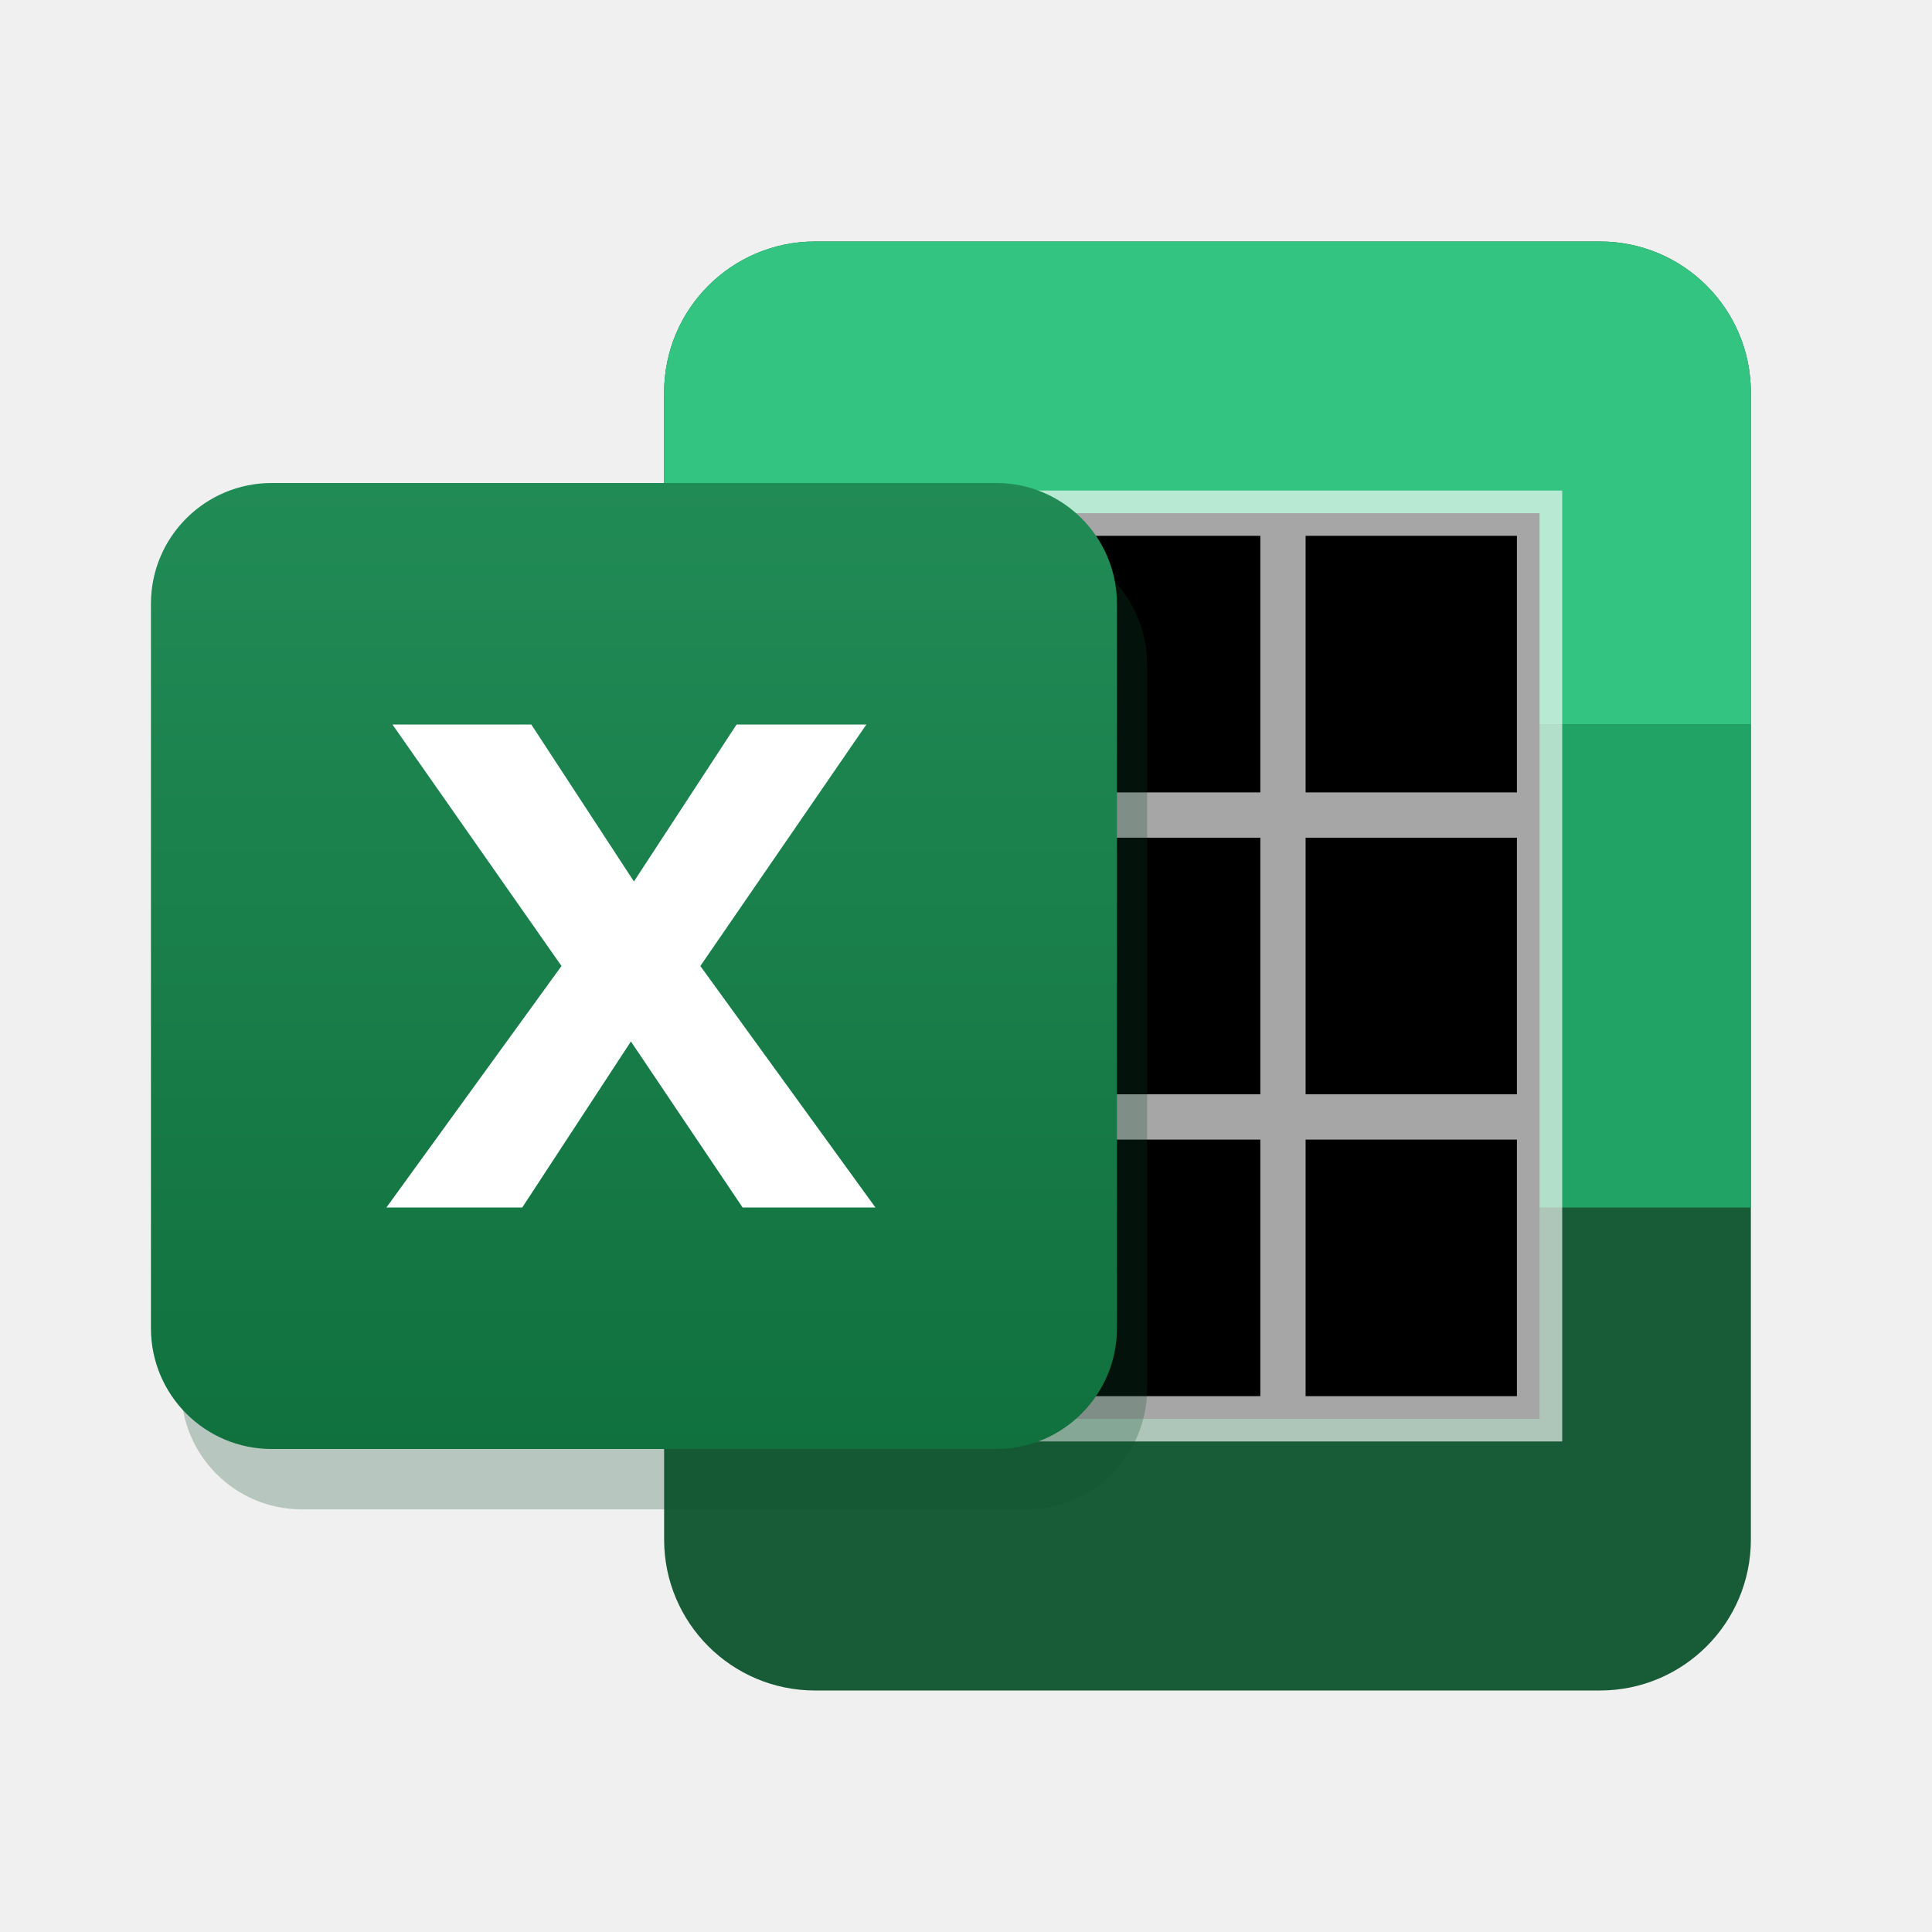
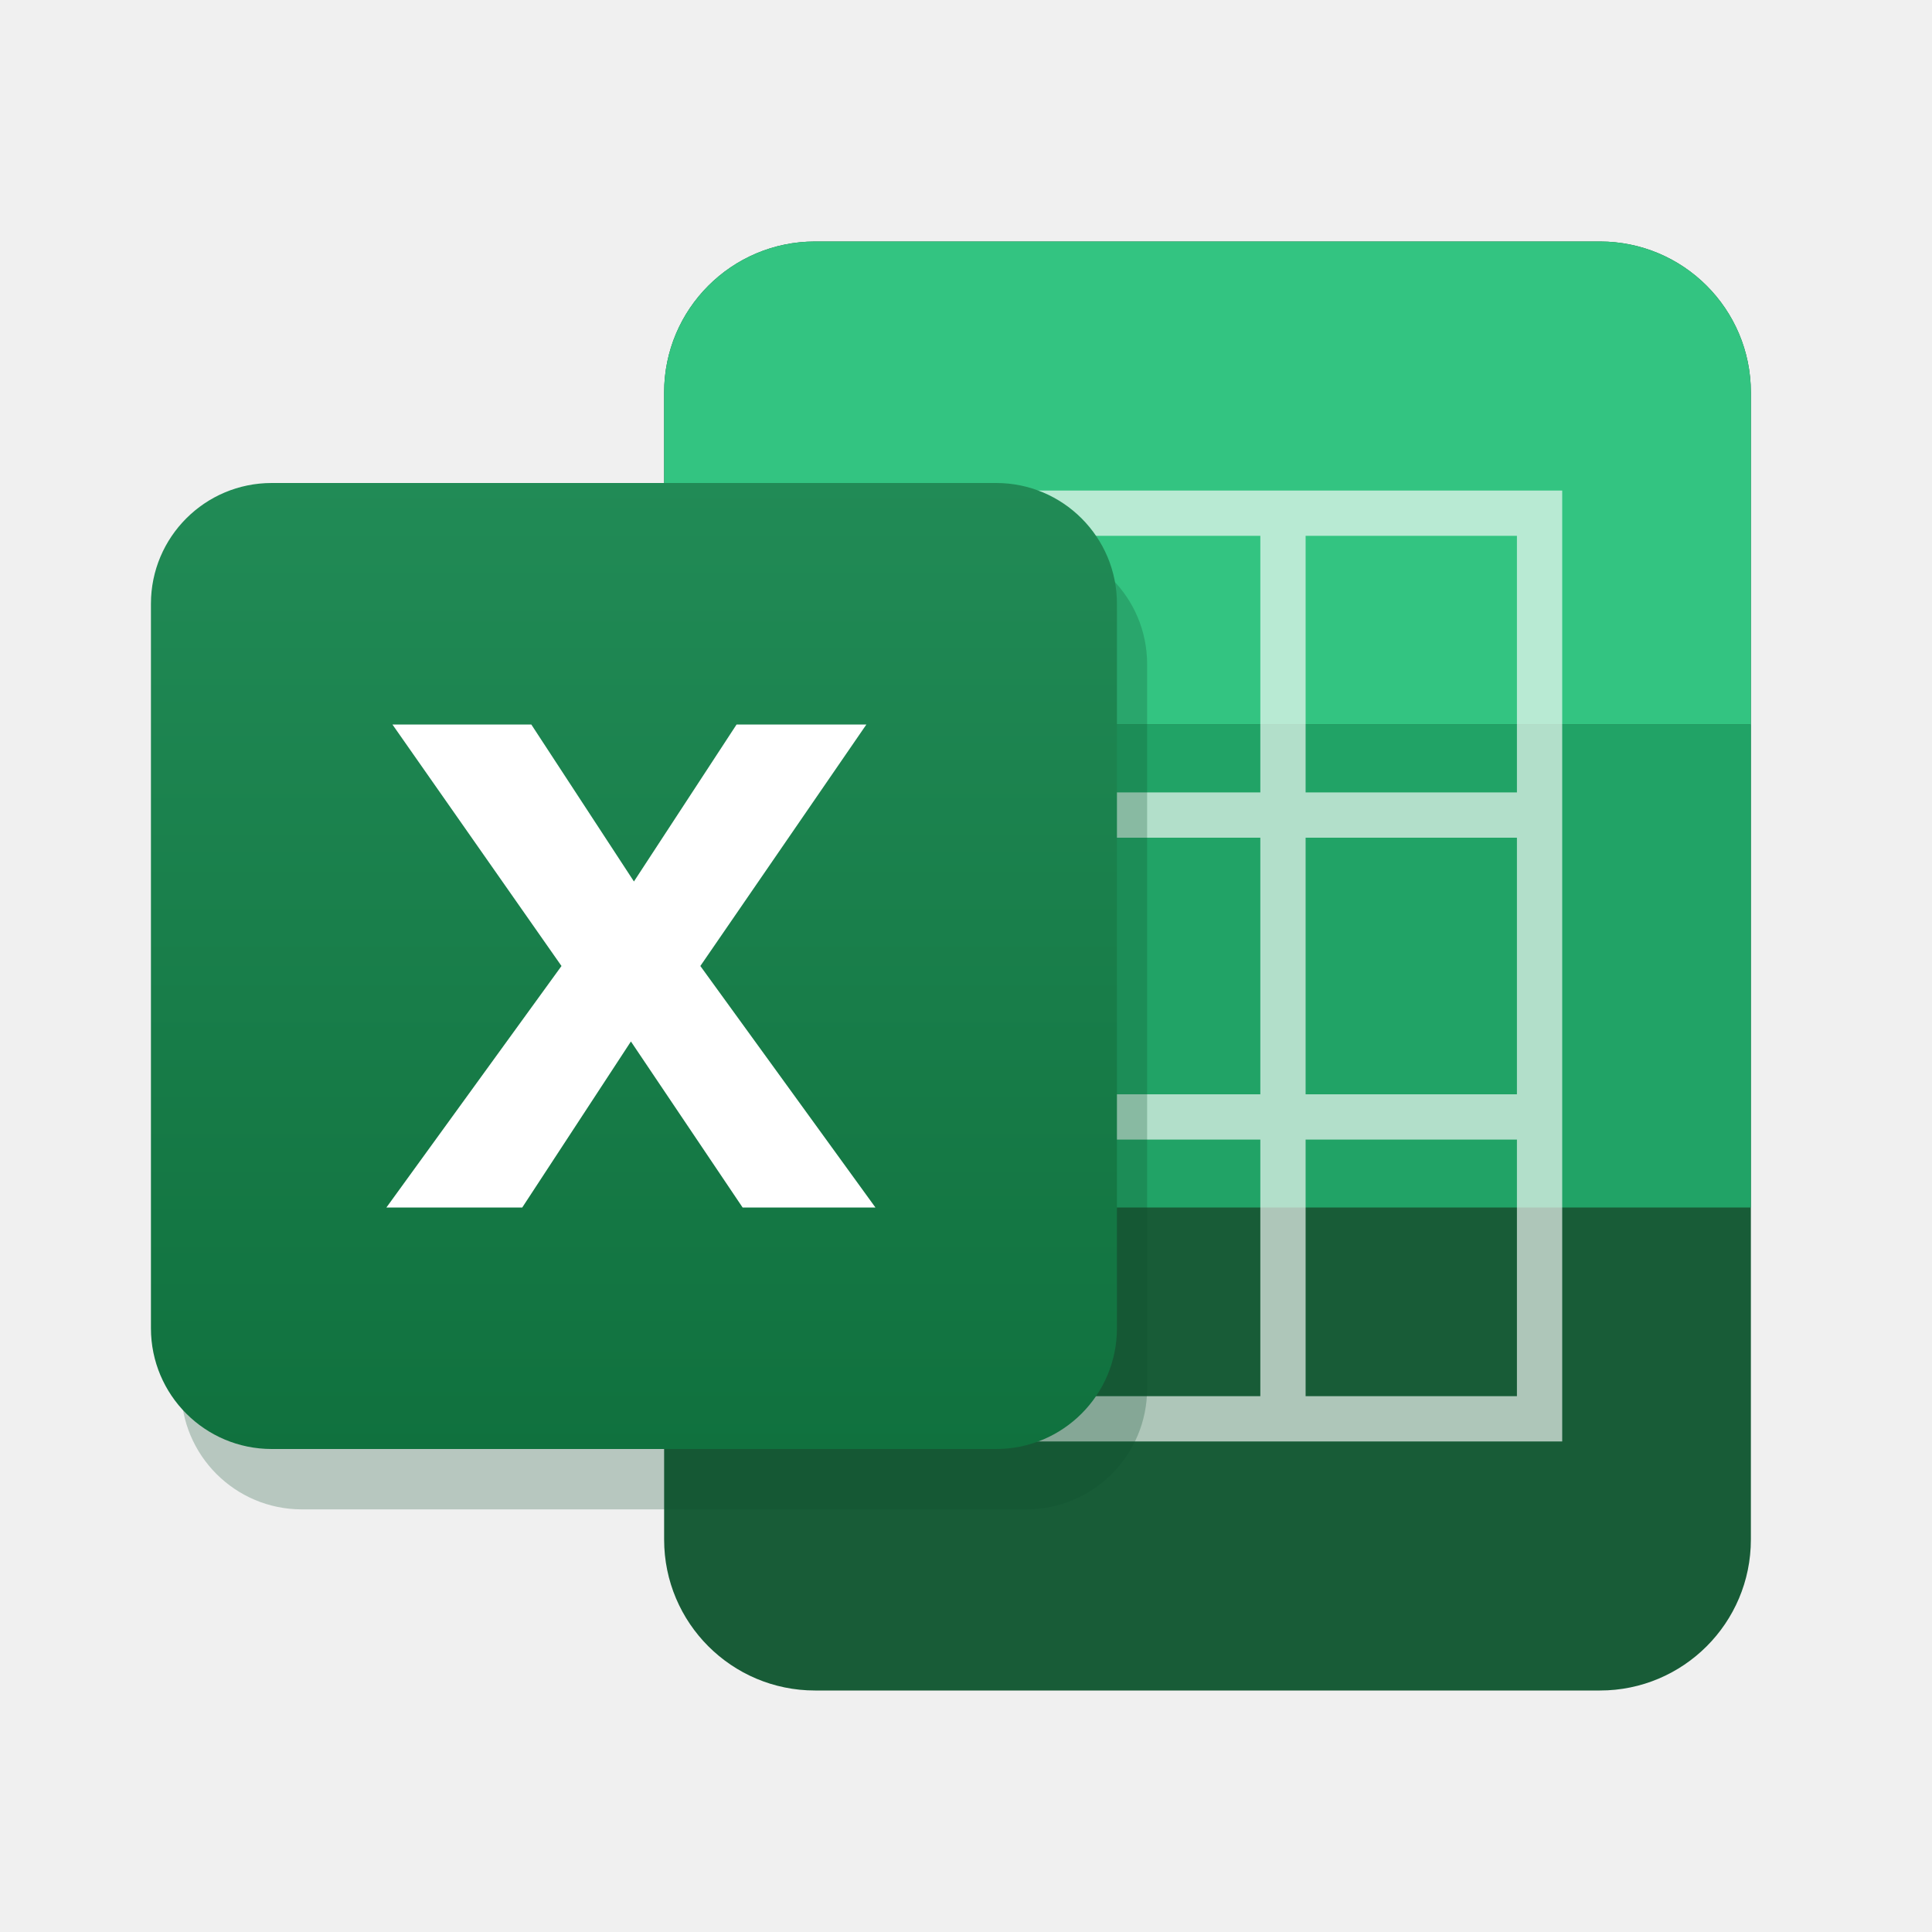
<svg xmlns="http://www.w3.org/2000/svg" viewBox="0 0 64 64">
  <defs>
    <linearGradient id="x" x2="0" y2="1">
      <stop stop-color="#218b56" />
      <stop offset="1" stop-color="#10713e" />
    </linearGradient>
  </defs>
  <rect x="22" y="8" width="36" height="48" rx="5" fill="#185c37" />
  <path fill="#33c481" d="M27 8h26a5 5 0 0 1 5 5v11H22V13a5 5 0 0 1 5-5Z" />
  <path fill="#21a366" d="M22 24h36v16H22Z" />
-   <path stroke="#fff" stroke-opacity=".65" stroke-width="1.5" d="M34 17h17v30H34zm0 10h17M34 37h17m-8.5-20v30" />
+   <path fill="none" stroke="#fff" stroke-opacity=".65" stroke-width="1.5" d="M34 17h17v30H34zm0 10h17M34 37h17m-8.5-20v30" />
  <rect x="6" y="18" width="32" height="32" rx="4" fill="#0b4d2d" opacity=".25" />
  <rect x="5" y="16" width="32" height="32" rx="4" fill="url(#x)" />
  <path fill="#fff" d="m13 24 5.6 8-5.8 8h4.5l3.6-5.5 3.7 5.5H29l-5.8-8 5.5-8h-4.3L21 29.2 17.6 24Z" />
</svg>
